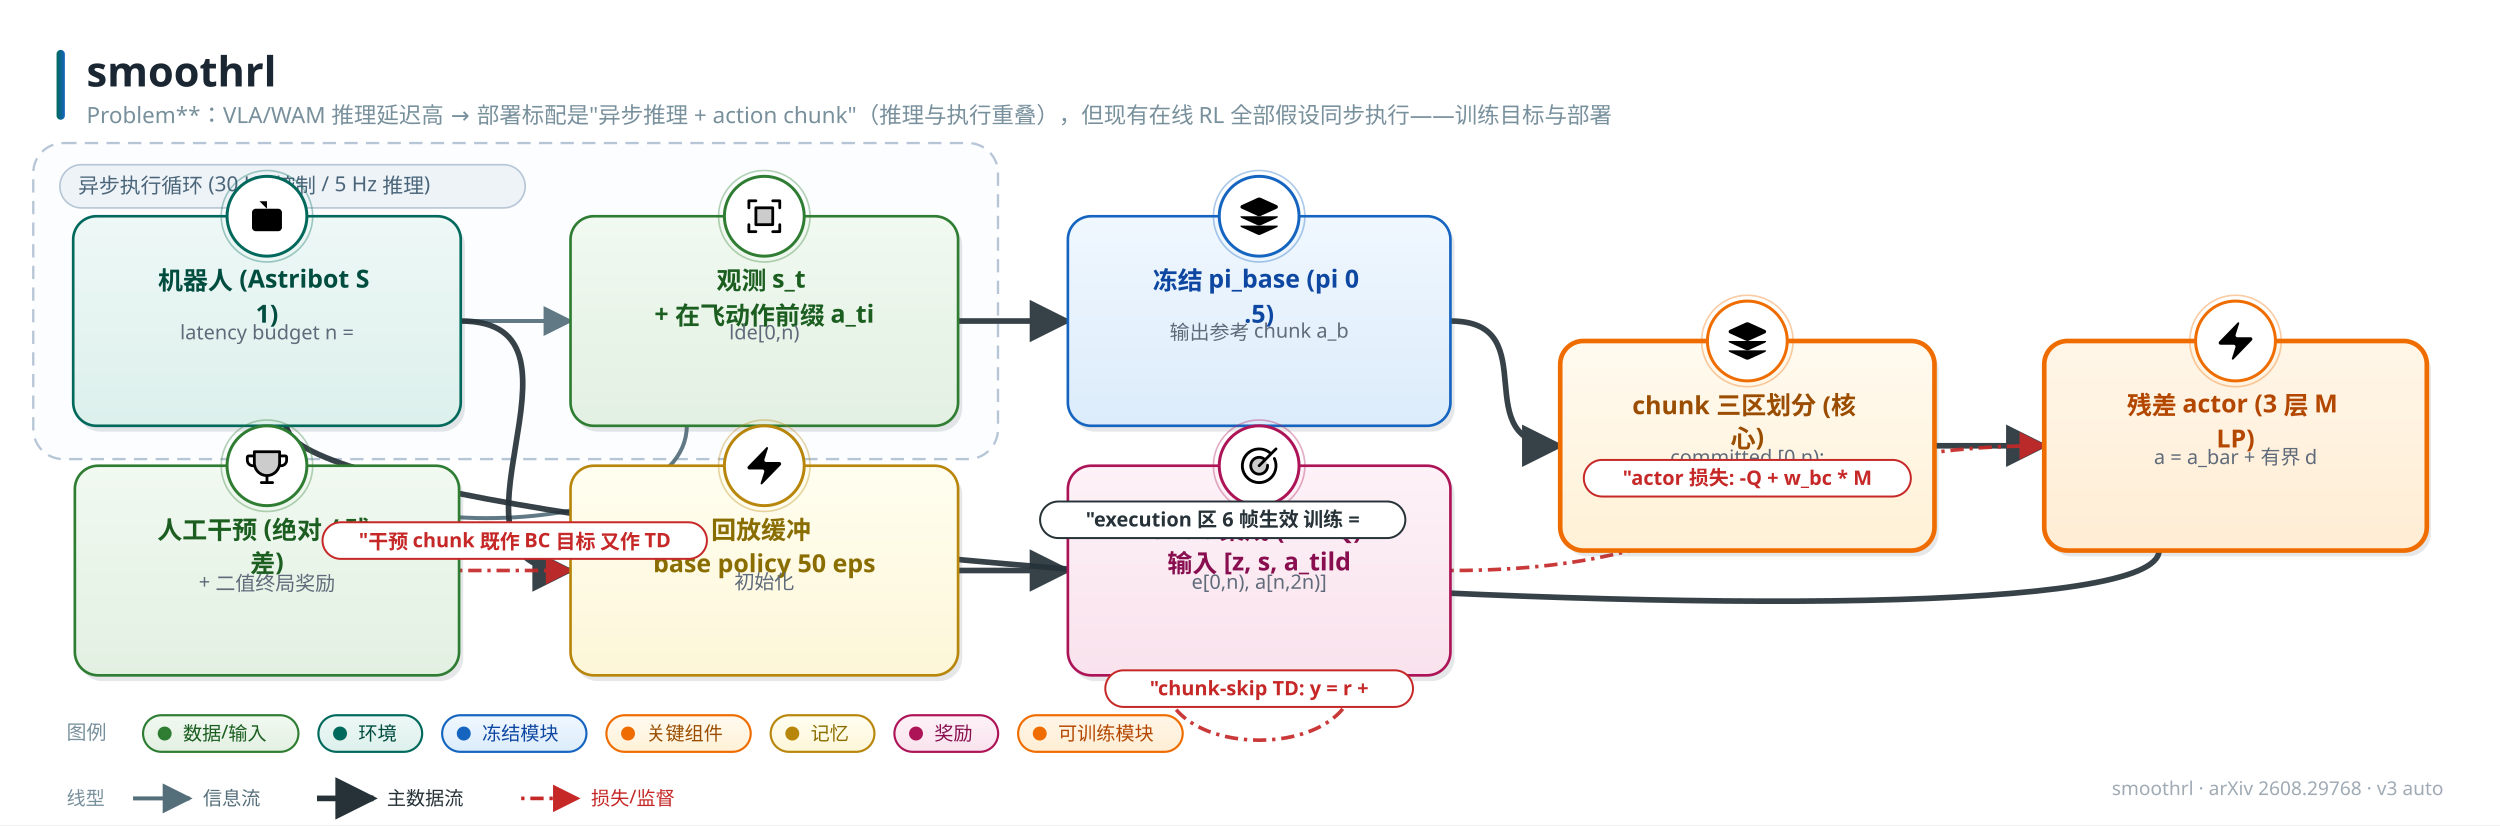
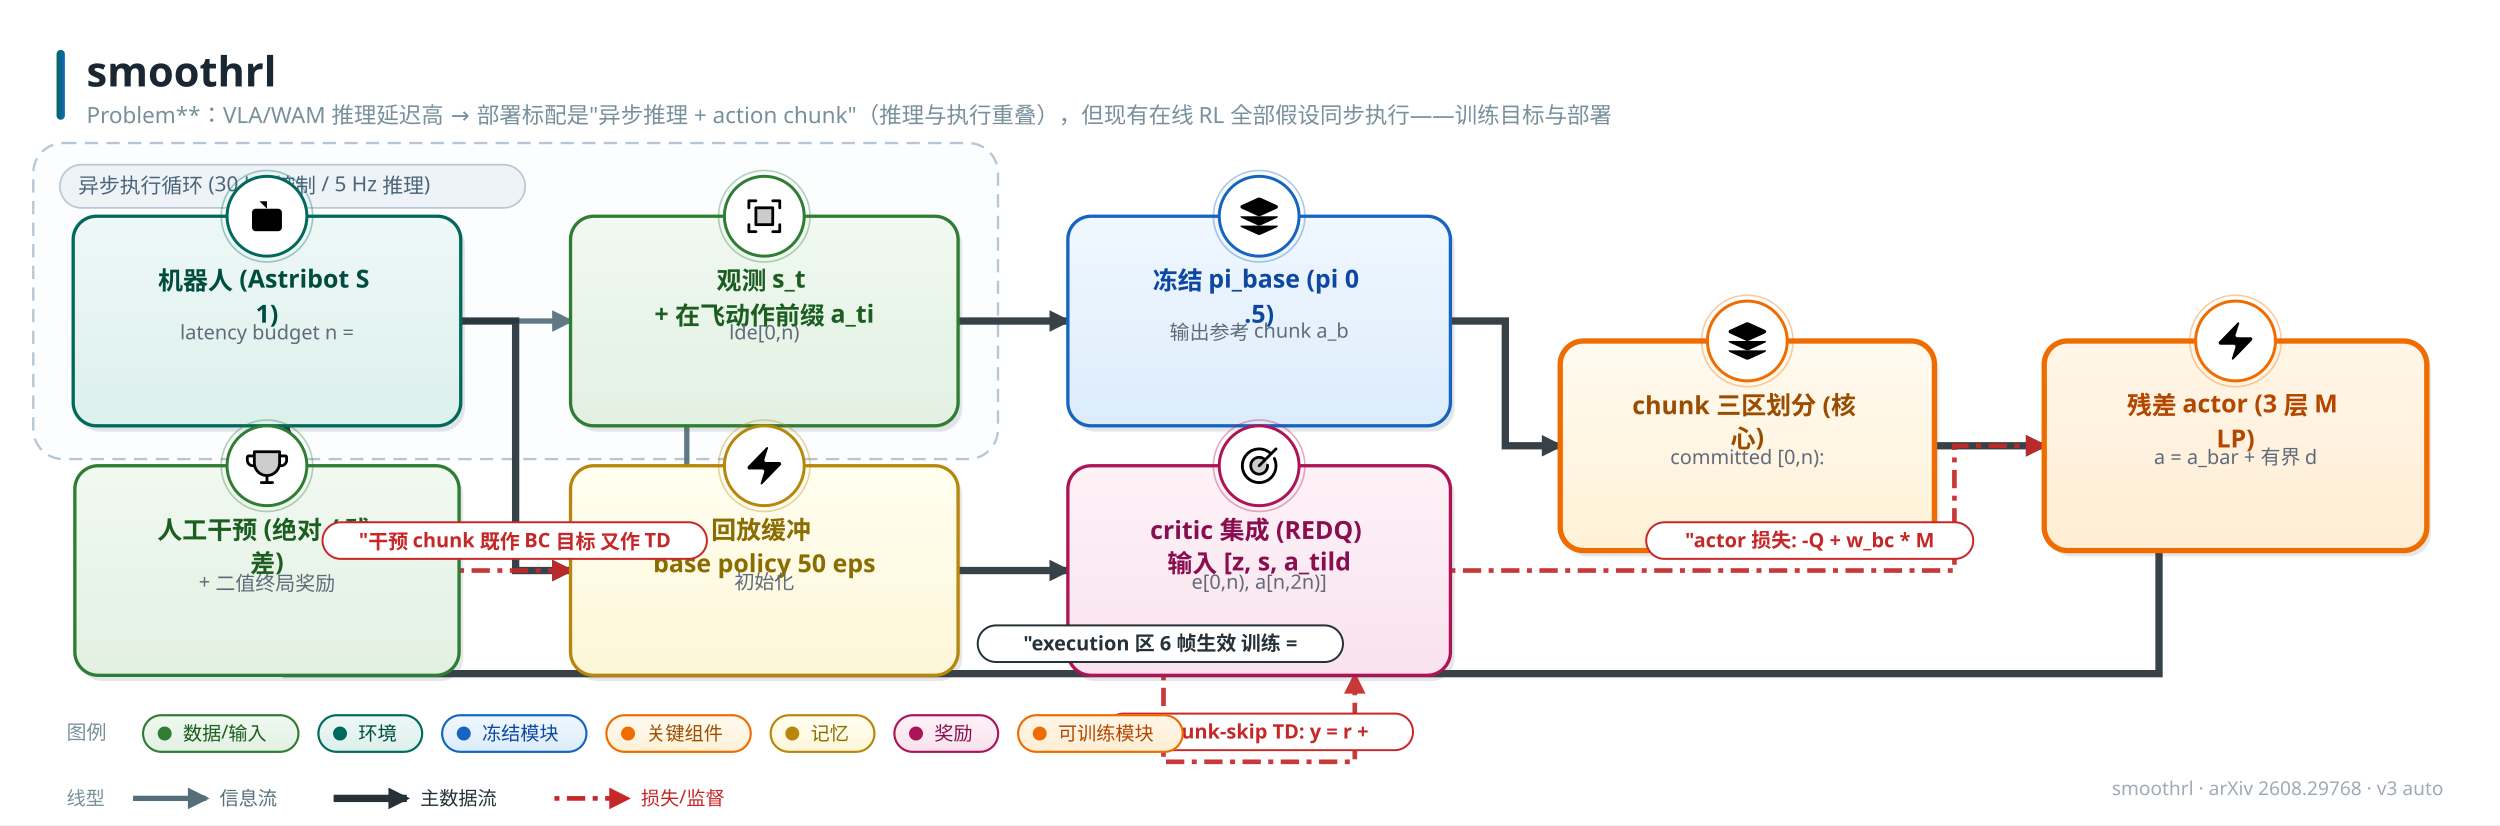
<svg xmlns="http://www.w3.org/2000/svg" width="1503" height="496" viewBox="0 0 1503 496" font-family="'PingFang SC','Hiragino Sans GB','Microsoft YaHei','Segoe UI',sans-serif">
  <style>text{font-family:'PingFang SC','Hiragino Sans GB','Microsoft YaHei','Segoe UI',sans-serif;} .lbl{font-weight:700;}</style>
  <defs>
    <linearGradient id="g-data" x1="0" y1="0" x2="0" y2="1">
      <stop offset="0" stop-color="#f1f9f1" />
      <stop offset="1" stop-color="#e2f0e2" />
    </linearGradient>
    <linearGradient id="g-frozen" x1="0" y1="0" x2="0" y2="1">
      <stop offset="0" stop-color="#f0f7fe" />
      <stop offset="1" stop-color="#dcecfb" />
    </linearGradient>
    <linearGradient id="g-train" x1="0" y1="0" x2="0" y2="1">
      <stop offset="0" stop-color="#fff6e8" />
      <stop offset="1" stop-color="#ffedd4" />
    </linearGradient>
    <linearGradient id="g-loss" x1="0" y1="0" x2="0" y2="1">
      <stop offset="0" stop-color="#fdf0f1" />
      <stop offset="1" stop-color="#f9e0e2" />
    </linearGradient>
    <linearGradient id="g-act" x1="0" y1="0" x2="0" y2="1">
      <stop offset="0" stop-color="#f8f1fb" />
      <stop offset="1" stop-color="#f0e4f7" />
    </linearGradient>
    <linearGradient id="g-loop" x1="0" y1="0" x2="0" y2="1">
      <stop offset="0" stop-color="#f2f5f7" />
      <stop offset="1" stop-color="#e6ebee" />
    </linearGradient>
    <linearGradient id="g-env" x1="0" y1="0" x2="0" y2="1">
      <stop offset="0" stop-color="#eef8f6" />
      <stop offset="1" stop-color="#dcf0ec" />
    </linearGradient>
    <linearGradient id="g-mem" x1="0" y1="0" x2="0" y2="1">
      <stop offset="0" stop-color="#fffef0" />
      <stop offset="1" stop-color="#fdf6d8" />
    </linearGradient>
    <linearGradient id="g-reward" x1="0" y1="0" x2="0" y2="1">
      <stop offset="0" stop-color="#fdf2f7" />
      <stop offset="1" stop-color="#f9e2ed" />
    </linearGradient>
    <linearGradient id="g-key" x1="0" y1="0" x2="0" y2="1">
      <stop offset="0" stop-color="#fffaf0" />
      <stop offset="1" stop-color="#fff1d6" />
    </linearGradient>
    <linearGradient id="g-title" x1="0" y1="0" x2="1" y2="0">
      <stop offset="0" stop-color="#00695c" />
      <stop offset="1" stop-color="#1565c0" />
    </linearGradient>
-     <marker id="arr-main" viewBox="0 0 10 10" refX="9" refY="5" markerWidth="7.5" markerHeight="7.5" orient="auto-start-reverse">
+     <marker id="arr-main" viewBox="0 0 10 10" refX="8.5" refY="5" markerWidth="13" markerHeight="13" markerUnits="userSpaceOnUse" orient="auto-start-reverse">
      <path d="M0 0 L10 5 L0 10 z" fill="#546e7a" />
    </marker>
-     <marker id="arr-thick" viewBox="0 0 10 10" refX="9" refY="5" markerWidth="7.5" markerHeight="7.5" orient="auto-start-reverse">
+     <marker id="arr-thick" viewBox="0 0 10 10" refX="8.5" refY="5" markerWidth="13" markerHeight="13" markerUnits="userSpaceOnUse" orient="auto-start-reverse">
      <path d="M0 0 L10 5 L0 10 z" fill="#263238" />
    </marker>
-     <marker id="arr-thin" viewBox="0 0 10 10" refX="9" refY="5" markerWidth="7.5" markerHeight="7.5" orient="auto-start-reverse">
+     <marker id="arr-thin" viewBox="0 0 10 10" refX="8.5" refY="5" markerWidth="13" markerHeight="13" markerUnits="userSpaceOnUse" orient="auto-start-reverse">
      <path d="M0 0 L10 5 L0 10 z" fill="#9fb0bb" />
    </marker>
-     <marker id="arr-fb" viewBox="0 0 10 10" refX="9" refY="5" markerWidth="7.5" markerHeight="7.5" orient="auto-start-reverse">
+     <marker id="arr-fb" viewBox="0 0 10 10" refX="8.5" refY="5" markerWidth="13" markerHeight="13" markerUnits="userSpaceOnUse" orient="auto-start-reverse">
      <path d="M0 0 L10 5 L0 10 z" fill="#1565c0" />
    </marker>
-     <marker id="arr-loss" viewBox="0 0 10 10" refX="9" refY="5" markerWidth="7.5" markerHeight="7.5" orient="auto-start-reverse">
+     <marker id="arr-loss" viewBox="0 0 10 10" refX="8.5" refY="5" markerWidth="13" markerHeight="13" markerUnits="userSpaceOnUse" orient="auto-start-reverse">
      <path d="M0 0 L10 5 L0 10 z" fill="#c62828" />
    </marker>
  </defs>
  <rect width="1503" height="496" fill="#ffffff" />
  <rect x="34" y="30" width="5" height="42" rx="2.5" fill="url(#g-title)" />
  <text x="52" y="52" font-size="25" font-weight="800" fill="#1a2733">smoothrl</text>
  <text x="52" y="74" font-size="13.5" fill="#78909c">Problem**：VLA/WAM 推理延迟高 → 部署标配是"异步推理 + action chunk"（推理与执行重叠），但现有在线 RL 全部假设同步执行——训练目标与部署</text>
  <text x="1469" y="478" font-size="11.5" fill="#a0aab4" text-anchor="end">smoothrl · arXiv 2608.29768 · v3 auto</text>
  <rect x="20" y="86" width="580" height="190" rx="18" fill="#fbfdff" stroke="#b7c6d6" stroke-width="1.4" stroke-dasharray="8 5" />
  <rect x="36" y="99" width="279.75" height="26" rx="13" fill="#eef3f8" stroke="#b7c6d6" />
  <text x="47" y="116" font-size="12.5" fill="#4a6579">异步执行循环 (30 Hz 控制 / 5 Hz 推理)</text>
-   <path d="M 277.0 193.0 C 323.0 193.0, 297.0 193.0, 343.0 193.0" fill="none" stroke="#546e7a" stroke-width="2.4" marker-end="url(#arr-main)" opacity="0.92" />
-   <path d="M 412.9 256.0 C 412.9 330.0, 172.2 330.0, 172.2 256.0" fill="none" stroke="#546e7a" stroke-width="2.4" marker-end="url(#arr-main)" opacity="0.92" />
-   <path d="M 576.0 193.0 C 622.0 193.0, 596.0 193.0, 642.0 193.0" fill="none" stroke="#263238" stroke-width="3.4" marker-end="url(#arr-thick)" opacity="0.92" />
-   <path d="M 872.0 193.0 C 931.2 193.0, 878.8 268.0, 938.0 268.0" fill="none" stroke="#263238" stroke-width="3.4" marker-end="url(#arr-thick)" opacity="0.92" />
-   <path d="M 1163.0 268.0 C 1209.0 268.0, 1183.0 268.0, 1229.0 268.0" fill="none" stroke="#263238" stroke-width="3.4" marker-end="url(#arr-thick)" opacity="0.92" />
-   <path d="M 1298.0 331.0 C 1298.0 405.0, 172.2 330.0, 172.2 256.0" fill="none" stroke="#263238" stroke-width="3.4" marker-end="url(#arr-thick)" opacity="0.92" />
-   <path d="M 277.0 193.0 C 367.7 193.0, 252.3 343.0, 343.0 343.0" fill="none" stroke="#263238" stroke-width="3.4" marker-end="url(#arr-thick)" opacity="0.92" />
-   <path d="M 276.0 343.0 C 322.0 343.0, 297.0 343.0, 343.0 343.0" fill="none" stroke="#c62828" stroke-width="2.2" stroke-dasharray="2 3.5 8 3.5" marker-end="url(#arr-loss)" opacity="0.92" />
-   <path d="M 576.0 343.0 C 622.0 343.0, 596.0 343.0, 642.0 343.0" fill="none" stroke="#263238" stroke-width="3.4" marker-end="url(#arr-thick)" opacity="0.92" />
-   <path d="M 872.0 343.0 C 1053.4 343.0, 1047.6 268.0, 1229.0 268.0" fill="none" stroke="#c62828" stroke-width="2.2" stroke-dasharray="2 3.5 8 3.5" marker-end="url(#arr-loss)" opacity="0.92" />
-   <path d="M 699.5 406.0 C 699.5 458.0, 814.5 458.0, 814.5 406.0" fill="none" stroke="#c62828" stroke-width="2.2" stroke-dasharray="2 3.5 8 3.5" marker-end="url(#arr-loss)" opacity="0.92" />
+   <path d="M 277.0 193.0 L 343.0 193.0" fill="none" stroke="#546e7a" stroke-width="3.2" marker-end="url(#arr-main)" opacity="0.92" />
+   <path d="M 412.9 256.0 L 412.9 330.0 L 172.2 330.0 L 172.2 256.0" fill="none" stroke="#546e7a" stroke-width="3.2" marker-end="url(#arr-main)" opacity="0.92" />
+   <path d="M 576.0 193.0 L 642.0 193.0" fill="none" stroke="#263238" stroke-width="4.4" marker-end="url(#arr-thick)" opacity="0.92" />
+   <path d="M 872.0 193.0 L 905.0 193.0 L 905.0 268.0 L 938.0 268.0" fill="none" stroke="#263238" stroke-width="4.4" marker-end="url(#arr-thick)" opacity="0.92" />
+   <path d="M 1163.0 268.0 L 1229.0 268.0" fill="none" stroke="#263238" stroke-width="4.4" marker-end="url(#arr-thick)" opacity="0.92" />
+   <path d="M 1298.0 331.0 L 1298.0 405.0 L 172.2 405.0 L 172.2 256.0" fill="none" stroke="#263238" stroke-width="4.4" marker-end="url(#arr-thick)" opacity="0.92" />
+   <path d="M 277.0 193.0 L 310.0 193.0 L 310.0 343.0 L 343.0 343.0" fill="none" stroke="#263238" stroke-width="4.4" marker-end="url(#arr-thick)" opacity="0.92" />
+   <path d="M 276.0 343.0 L 343.0 343.0" fill="none" stroke="#c62828" stroke-width="2.8" stroke-dasharray="3 4.5 11 4.5" marker-end="url(#arr-loss)" opacity="0.92" />
+   <path d="M 576.0 343.0 L 642.0 343.0" fill="none" stroke="#263238" stroke-width="4.4" marker-end="url(#arr-thick)" opacity="0.92" />
+   <path d="M 872.0 343.0 L 1175.0 343.0 L 1175.0 268.0 L 1229.0 268.0" fill="none" stroke="#c62828" stroke-width="2.8" stroke-dasharray="3 4.5 11 4.5" marker-end="url(#arr-loss)" opacity="0.92" />
+   <path d="M 699.5 406.0 L 699.5 458.0 L 814.5 458.0 L 814.5 406.0" fill="none" stroke="#c62828" stroke-width="2.8" stroke-dasharray="3 4.5 11 4.5" marker-end="url(#arr-loss)" opacity="0.92" />
  <rect x="46.5" y="133.5" width="233" height="126" rx="14" fill="#37474f" opacity="0.13" />
-   <rect x="44" y="130" width="233" height="126" rx="14" fill="url(#g-env)" stroke="#00695c" stroke-width="1.6" />
+   <rect x="44" y="130" width="233" height="126" rx="14" fill="url(#g-env)" stroke="#00695c" stroke-width="2.0" />
  <circle cx="160.5" cy="130" r="24" fill="#ffffff" stroke="#00695c" stroke-width="1.8" />
  <circle cx="160.5" cy="130" r="27.5" fill="none" stroke="#00695c" stroke-width="1" opacity="0.35" />
  <g transform="translate(147.0,116.5) scale(1.125)">
    <path d="M12 8V4H8" />
    <rect width="16" height="12" x="4" y="8" rx="2" />
    <path d="M2 14h2" />
    <path d="M20 14h2" />
    <path d="M15 13v2" />
    <path d="M9 13v2" />
  </g>
  <text x="160.5" y="174" font-size="15" class="lbl" fill="#004d40" text-anchor="middle">
    <tspan x="160.5" dy="0">机器人 (Astribot S</tspan>
    <tspan x="160.5" dy="20">1)</tspan>
  </text>
  <text x="160.5" y="204" font-size="12" fill="#5f6b7a" text-anchor="middle">latency budget n =</text>
  <rect x="345.5" y="133.5" width="233" height="126" rx="14" fill="#37474f" opacity="0.13" />
-   <rect x="343" y="130" width="233" height="126" rx="14" fill="url(#g-data)" stroke="#2e7d32" stroke-width="1.6" />
+   <rect x="343" y="130" width="233" height="126" rx="14" fill="url(#g-data)" stroke="#2e7d32" stroke-width="2.0" />
  <circle cx="459.5" cy="130" r="24" fill="#ffffff" stroke="#2e7d32" stroke-width="1.8" />
  <circle cx="459.5" cy="130" r="27.5" fill="none" stroke="#2e7d32" stroke-width="1" opacity="0.35" />
  <g transform="translate(446.0,116.5) scale(0.1055)">
    <path d="M176,80v96H80V80Z" opacity="0.2" />
    <path d="M224,40V80a8,8,0,0,1-16,0V48H176a8,8,0,0,1,0-16h40A8,8,0,0,1,224,40ZM80,208H48V176a8,8,0,0,0-16,0v40a8,8,0,0,0,8,8H80a8,8,0,0,0,0-16Zm136-40a8,8,0,0,0-8,8v32H176a8,8,0,0,0,0,16h40a8,8,0,0,0,8-8V176A8,8,0,0,0,216,168ZM40,88a8,8,0,0,0,8-8V48H80a8,8,0,0,0,0-16H40a8,8,0,0,0-8,8V80A8,8,0,0,0,40,88ZM80,72h96a8,8,0,0,1,8,8v96a8,8,0,0,1-8,8H80a8,8,0,0,1-8-8V80A8,8,0,0,1,80,72Zm8,96h80V88H88Z" />
  </g>
  <text x="459.5" y="174" font-size="15" class="lbl" fill="#1b5e20" text-anchor="middle">
    <tspan x="459.5" dy="0">观测 s_t</tspan>
    <tspan x="459.5" dy="20">+ 在飞动作前缀 a_ti</tspan>
  </text>
  <text x="459.5" y="204" font-size="12" fill="#5f6b7a" text-anchor="middle">lde[0,n)</text>
  <rect x="644.5" y="133.5" width="230" height="126" rx="14" fill="#37474f" opacity="0.13" />
-   <rect x="642" y="130" width="230" height="126" rx="14" fill="url(#g-frozen)" stroke="#1565c0" stroke-width="1.6" />
+   <rect x="642" y="130" width="230" height="126" rx="14" fill="url(#g-frozen)" stroke="#1565c0" stroke-width="2.0" />
  <circle cx="757.0" cy="130" r="24" fill="#ffffff" stroke="#1565c0" stroke-width="1.8" />
  <circle cx="757.0" cy="130" r="27.5" fill="none" stroke="#1565c0" stroke-width="1" opacity="0.35" />
  <g transform="translate(743.5,116.5) scale(1.125)">
    <path d="M12.83 2.18a2 2 0 0 0-1.66 0L2.6 6.08a1 1 0 0 0 0 1.83l8.58 3.91a2 2 0 0 0 1.66 0l8.58-3.9a1 1 0 0 0 0-1.83z" />
    <path d="M2 12a1 1 0 0 0 .58.91l8.6 3.91a2 2 0 0 0 1.65 0l8.58-3.9A1 1 0 0 0 22 12" />
    <path d="M2 17a1 1 0 0 0 .58.91l8.6 3.91a2 2 0 0 0 1.65 0l8.58-3.9A1 1 0 0 0 22 17" />
  </g>
  <text x="757.0" y="174" font-size="15" class="lbl" fill="#0d47a1" text-anchor="middle">
    <tspan x="757.0" dy="0">冻结 pi_base (pi 0</tspan>
    <tspan x="757.0" dy="20">.5)</tspan>
  </text>
  <text x="757.0" y="204" font-size="12" fill="#5f6b7a" text-anchor="middle">输出参考 chunk a_b</text>
  <rect x="940.5" y="208.5" width="225" height="126" rx="14" fill="#37474f" opacity="0.13" />
-   <rect x="938" y="205" width="225" height="126" rx="14" fill="url(#g-key)" stroke="#ef6c00" stroke-width="2.8" />
+   <rect x="938" y="205" width="225" height="126" rx="14" fill="url(#g-key)" stroke="#ef6c00" stroke-width="3.2" />
  <circle cx="1050.5" cy="205" r="24" fill="#ffffff" stroke="#ef6c00" stroke-width="1.8" />
  <circle cx="1050.5" cy="205" r="27.5" fill="none" stroke="#ef6c00" stroke-width="1" opacity="0.35" />
  <g transform="translate(1037.0,191.5) scale(1.125)">
    <path d="M12.83 2.18a2 2 0 0 0-1.66 0L2.6 6.08a1 1 0 0 0 0 1.83l8.58 3.91a2 2 0 0 0 1.66 0l8.58-3.9a1 1 0 0 0 0-1.83z" />
    <path d="M2 12a1 1 0 0 0 .58.91l8.6 3.91a2 2 0 0 0 1.65 0l8.58-3.9A1 1 0 0 0 22 12" />
    <path d="M2 17a1 1 0 0 0 .58.91l8.6 3.91a2 2 0 0 0 1.65 0l8.58-3.9A1 1 0 0 0 22 17" />
  </g>
  <text x="1050.5" y="249" font-size="15" class="lbl" fill="#9a4d00" text-anchor="middle">
    <tspan x="1050.5" dy="0">chunk 三区划分 (核</tspan>
    <tspan x="1050.5" dy="20">心)</tspan>
  </text>
  <text x="1050.5" y="279" font-size="12" fill="#5f6b7a" text-anchor="middle">committed [0,n): </text>
  <rect x="1231.5" y="208.5" width="230" height="126" rx="14" fill="#37474f" opacity="0.13" />
-   <rect x="1229" y="205" width="230" height="126" rx="14" fill="url(#g-train)" stroke="#ef6c00" stroke-width="2.8" />
+   <rect x="1229" y="205" width="230" height="126" rx="14" fill="url(#g-train)" stroke="#ef6c00" stroke-width="3.2" />
  <circle cx="1344.0" cy="205" r="24" fill="#ffffff" stroke="#ef6c00" stroke-width="1.8" />
  <circle cx="1344.0" cy="205" r="27.5" fill="none" stroke="#ef6c00" stroke-width="1" opacity="0.35" />
  <g transform="translate(1330.5,191.5) scale(1.125)">
    <path d="M4 14a1 1 0 0 1-.78-1.63l9.9-10.2a.5.5 0 0 1 .86.46l-1.92 6.02A1 1 0 0 0 13 10h7a1 1 0 0 1 .78 1.63l-9.9 10.2a.5.5 0 0 1-.86-.46l1.92-6.02A1 1 0 0 0 11 14z" />
  </g>
  <text x="1344.0" y="249" font-size="15" class="lbl" fill="#b34700" text-anchor="middle">
    <tspan x="1344.0" dy="0">残差 actor (3 层 M</tspan>
    <tspan x="1344.0" dy="20">LP)</tspan>
  </text>
  <text x="1344.0" y="279" font-size="12" fill="#5f6b7a" text-anchor="middle">a = a_bar + 有界 d</text>
  <rect x="345.5" y="283.5" width="233" height="126" rx="14" fill="#37474f" opacity="0.13" />
-   <rect x="343" y="280" width="233" height="126" rx="14" fill="url(#g-mem)" stroke="#b8860b" stroke-width="1.6" />
+   <rect x="343" y="280" width="233" height="126" rx="14" fill="url(#g-mem)" stroke="#b8860b" stroke-width="2.0" />
  <circle cx="459.5" cy="280" r="24" fill="#ffffff" stroke="#b8860b" stroke-width="1.8" />
  <circle cx="459.5" cy="280" r="27.5" fill="none" stroke="#b8860b" stroke-width="1" opacity="0.35" />
  <g transform="translate(446.0,266.5) scale(1.125)">
    <path d="M4 14a1 1 0 0 1-.78-1.63l9.9-10.2a.5.5 0 0 1 .86.46l-1.92 6.02A1 1 0 0 0 13 10h7a1 1 0 0 1 .78 1.63l-9.9 10.2a.5.5 0 0 1-.86-.46l1.92-6.02A1 1 0 0 0 11 14z" />
  </g>
  <text x="459.5" y="324" font-size="15" class="lbl" fill="#8a6d00" text-anchor="middle">
    <tspan x="459.5" dy="0">回放缓冲</tspan>
    <tspan x="459.5" dy="20">base policy 50 eps</tspan>
  </text>
  <text x="459.5" y="354" font-size="12" fill="#5f6b7a" text-anchor="middle"> 初始化</text>
  <rect x="47.5" y="283.5" width="231" height="126" rx="14" fill="#37474f" opacity="0.13" />
-   <rect x="45" y="280" width="231" height="126" rx="14" fill="url(#g-data)" stroke="#2e7d32" stroke-width="1.6" />
+   <rect x="45" y="280" width="231" height="126" rx="14" fill="url(#g-data)" stroke="#2e7d32" stroke-width="2.0" />
  <circle cx="160.5" cy="280" r="24" fill="#ffffff" stroke="#2e7d32" stroke-width="1.8" />
  <circle cx="160.5" cy="280" r="27.5" fill="none" stroke="#2e7d32" stroke-width="1" opacity="0.35" />
  <g transform="translate(147.0,266.5) scale(0.1055)">
    <path d="M200,48v63.1c0,39.7-31.75,72.6-71.45,72.9A72,72,0,0,1,56,112V48Z" opacity="0.2" />
    <path d="M232,64H208V48a8,8,0,0,0-8-8H56a8,8,0,0,0-8,8V64H24A16,16,0,0,0,8,80V96a40,40,0,0,0,40,40h3.65A80.13,80.13,0,0,0,120,191.61V216H96a8,8,0,0,0,0,16h64a8,8,0,0,0,0-16H136V191.58c31.94-3.23,58.44-25.64,68.08-55.58H208a40,40,0,0,0,40-40V80A16,16,0,0,0,232,64ZM48,120A24,24,0,0,1,24,96V80H48v32q0,4,.39,8Zm144-8.9c0,35.52-29,64.64-64,64.9a64,64,0,0,1-64-64V56H192ZM232,96a24,24,0,0,1-24,24h-.5a81.81,81.81,0,0,0,.5-8.9V80h24Z" />
  </g>
  <text x="160.5" y="324" font-size="15" class="lbl" fill="#1b5e20" text-anchor="middle">
    <tspan x="160.5" dy="0">人工干预 (绝对 / 残</tspan>
    <tspan x="160.5" dy="20">差)</tspan>
  </text>
  <text x="160.5" y="354" font-size="12" fill="#5f6b7a" text-anchor="middle">+ 二值终局奖励</text>
  <rect x="644.5" y="283.5" width="230" height="126" rx="14" fill="#37474f" opacity="0.13" />
-   <rect x="642" y="280" width="230" height="126" rx="14" fill="url(#g-reward)" stroke="#ad1457" stroke-width="1.6" />
+   <rect x="642" y="280" width="230" height="126" rx="14" fill="url(#g-reward)" stroke="#ad1457" stroke-width="2.0" />
  <circle cx="757.0" cy="280" r="24" fill="#ffffff" stroke="#ad1457" stroke-width="1.8" />
  <circle cx="757.0" cy="280" r="27.5" fill="none" stroke="#ad1457" stroke-width="1" opacity="0.35" />
  <g transform="translate(743.5,266.5) scale(0.1055)">
    <path d="M176,128a48,48,0,1,1-48-48A48,48,0,0,1,176,128Z" opacity="0.2" />
    <path d="M221.87,83.16A104.1,104.1,0,1,1,195.67,49l22.67-22.68a8,8,0,0,1,11.32,11.32l-96,96a8,8,0,0,1-11.32-11.32l27.72-27.72a40,40,0,1,0,17.87,31.09,8,8,0,1,1,16-.9,56,56,0,1,1-22.38-41.65L184.3,60.39a87.88,87.88,0,1,0,23.13,29.67,8,8,0,0,1,14.44-6.9Z" />
  </g>
  <text x="757.0" y="324" font-size="15" class="lbl" fill="#880e4f" text-anchor="middle">
    <tspan x="757.0" dy="0">critic 集成 (REDQ)</tspan>
    <tspan x="757.0" dy="20">输入 [z, s, a_tild</tspan>
  </text>
  <text x="757.0" y="354" font-size="12" fill="#5f6b7a" text-anchor="middle">e[0,n), a[n,2n)]</text>
-   <g transform="translate(735.1,312.5)">
+   <g transform="translate(697.6,387.0)">
    <rect x="-109.8" y="-11" width="219.6" height="22" rx="11" fill="#ffffff" stroke="#263238" stroke-width="1.2" />
    <text y="4" font-size="12" fill="#263238" font-weight="600" text-anchor="middle">"execution 区 6 帧生效 训练 = </text>
  </g>
  <g transform="translate(309.5,325.0)">
    <rect x="-115.6" y="-11" width="231.1" height="22" rx="11" fill="#ffffff" stroke="#c62828" stroke-width="1.2" />
    <text y="4" font-size="12" fill="#c62828" font-weight="600" text-anchor="middle">"干预 chunk 既作 BC 目标 又作 TD</text>
  </g>
-   <g transform="translate(1050.5,287.5)">
+   <g transform="translate(1088.0,325.0)">
    <rect x="-98.3" y="-11" width="196.6" height="22" rx="11" fill="#ffffff" stroke="#c62828" stroke-width="1.2" />
    <text y="4" font-size="12" fill="#c62828" font-weight="600" text-anchor="middle">"actor 损失: -Q + w_bc * M</text>
  </g>
-   <g transform="translate(757.0,414.0)">
+   <g transform="translate(757.0,440.0)">
    <rect x="-92.5" y="-11" width="185.0" height="22" rx="11" fill="#ffffff" stroke="#c62828" stroke-width="1.2" />
    <text y="4" font-size="12" fill="#c62828" font-weight="600" text-anchor="middle">"chunk-skip TD: y = r + </text>
  </g>
  <text x="40" y="444.5" font-size="12" fill="#78909c">图例</text>
  <g>
    <rect x="86" y="430" width="93.43" height="22" rx="11" fill="url(#g-data)" stroke="#2e7d32" stroke-width="1.3" />
    <circle cx="99" cy="441" r="4.2" fill="#2e7d32" />
    <text x="110" y="445" font-size="11.5" fill="#1b5e20">数据/输入</text>
  </g>
  <g>
    <rect x="191.43" y="430" width="62.38" height="22" rx="11" fill="url(#g-env)" stroke="#00695c" stroke-width="1.3" />
    <circle cx="204.43" cy="441" r="4.2" fill="#00695c" />
    <text x="215.43" y="445" font-size="11.5" fill="#004d40">环境</text>
  </g>
  <g>
    <rect x="265.81" y="430" width="86.76" height="22" rx="11" fill="url(#g-frozen)" stroke="#1565c0" stroke-width="1.3" />
    <circle cx="278.81" cy="441" r="4.2" fill="#1565c0" />
    <text x="289.81" y="445" font-size="11.5" fill="#0d47a1">冻结模块</text>
  </g>
  <g>
    <rect x="364.57" y="430" width="86.76" height="22" rx="11" fill="url(#g-key)" stroke="#ef6c00" stroke-width="1.3" />
    <circle cx="377.57" cy="441" r="4.2" fill="#ef6c00" />
    <text x="388.57" y="445" font-size="11.5" fill="#9a4d00">关键组件</text>
  </g>
  <g>
    <rect x="463.33" y="430" width="62.38" height="22" rx="11" fill="url(#g-mem)" stroke="#b8860b" stroke-width="1.3" />
    <circle cx="476.33" cy="441" r="4.2" fill="#b8860b" />
    <text x="487.33" y="445" font-size="11.5" fill="#8a6d00">记忆</text>
  </g>
  <g>
    <rect x="537.71" y="430" width="62.38" height="22" rx="11" fill="url(#g-reward)" stroke="#ad1457" stroke-width="1.3" />
    <circle cx="550.71" cy="441" r="4.2" fill="#ad1457" />
    <text x="561.71" y="445" font-size="11.5" fill="#880e4f">奖励</text>
  </g>
  <g>
    <rect x="612.09" y="430" width="98.95" height="22" rx="11" fill="url(#g-train)" stroke="#ef6c00" stroke-width="1.3" />
    <circle cx="625.09" cy="441" r="4.2" fill="#ef6c00" />
    <text x="636.09" y="445" font-size="11.5" fill="#b34700">可训练模块</text>
  </g>
  <text x="40" y="484" font-size="11.5" fill="#78909c">线型</text>
  <g>
-     <path d="M 80 480 h 34" stroke="#546e7a" stroke-width="2.4" marker-end="url(#arr-main)" />
-     <text x="122" y="484" font-size="11.5" fill="#546e7a">信息流</text>
-   </g>
-   <g>
-     <path d="M 190.57 480 h 34" stroke="#263238" stroke-width="3.4" marker-end="url(#arr-thick)" />
-     <text x="232.57" y="484" font-size="11.5" fill="#263238">主数据流</text>
-   </g>
-   <g>
-     <path d="M 313.33 480 h 34" stroke="#c62828" stroke-width="2.2" stroke-dasharray="2 3.5 8 3.5" marker-end="url(#arr-loss)" />
-     <text x="355.33" y="484" font-size="11.5" fill="#c62828">损失/监督</text>
+     <path d="M 80 480 h 44" stroke="#546e7a" stroke-width="3.2" marker-end="url(#arr-main)" />
+     <text x="132" y="484" font-size="11.5" fill="#546e7a">信息流</text>
+   </g>
+   <g>
+     <path d="M 200.57 480 h 44" stroke="#263238" stroke-width="4.4" marker-end="url(#arr-thick)" />
+     <text x="252.57" y="484" font-size="11.5" fill="#263238">主数据流</text>
+   </g>
+   <g>
+     <path d="M 333.33 480 h 44" stroke="#c62828" stroke-width="2.8" stroke-dasharray="3 4.5 11 4.5" marker-end="url(#arr-loss)" />
+     <text x="385.33" y="484" font-size="11.5" fill="#c62828">损失/监督</text>
  </g>
</svg>
